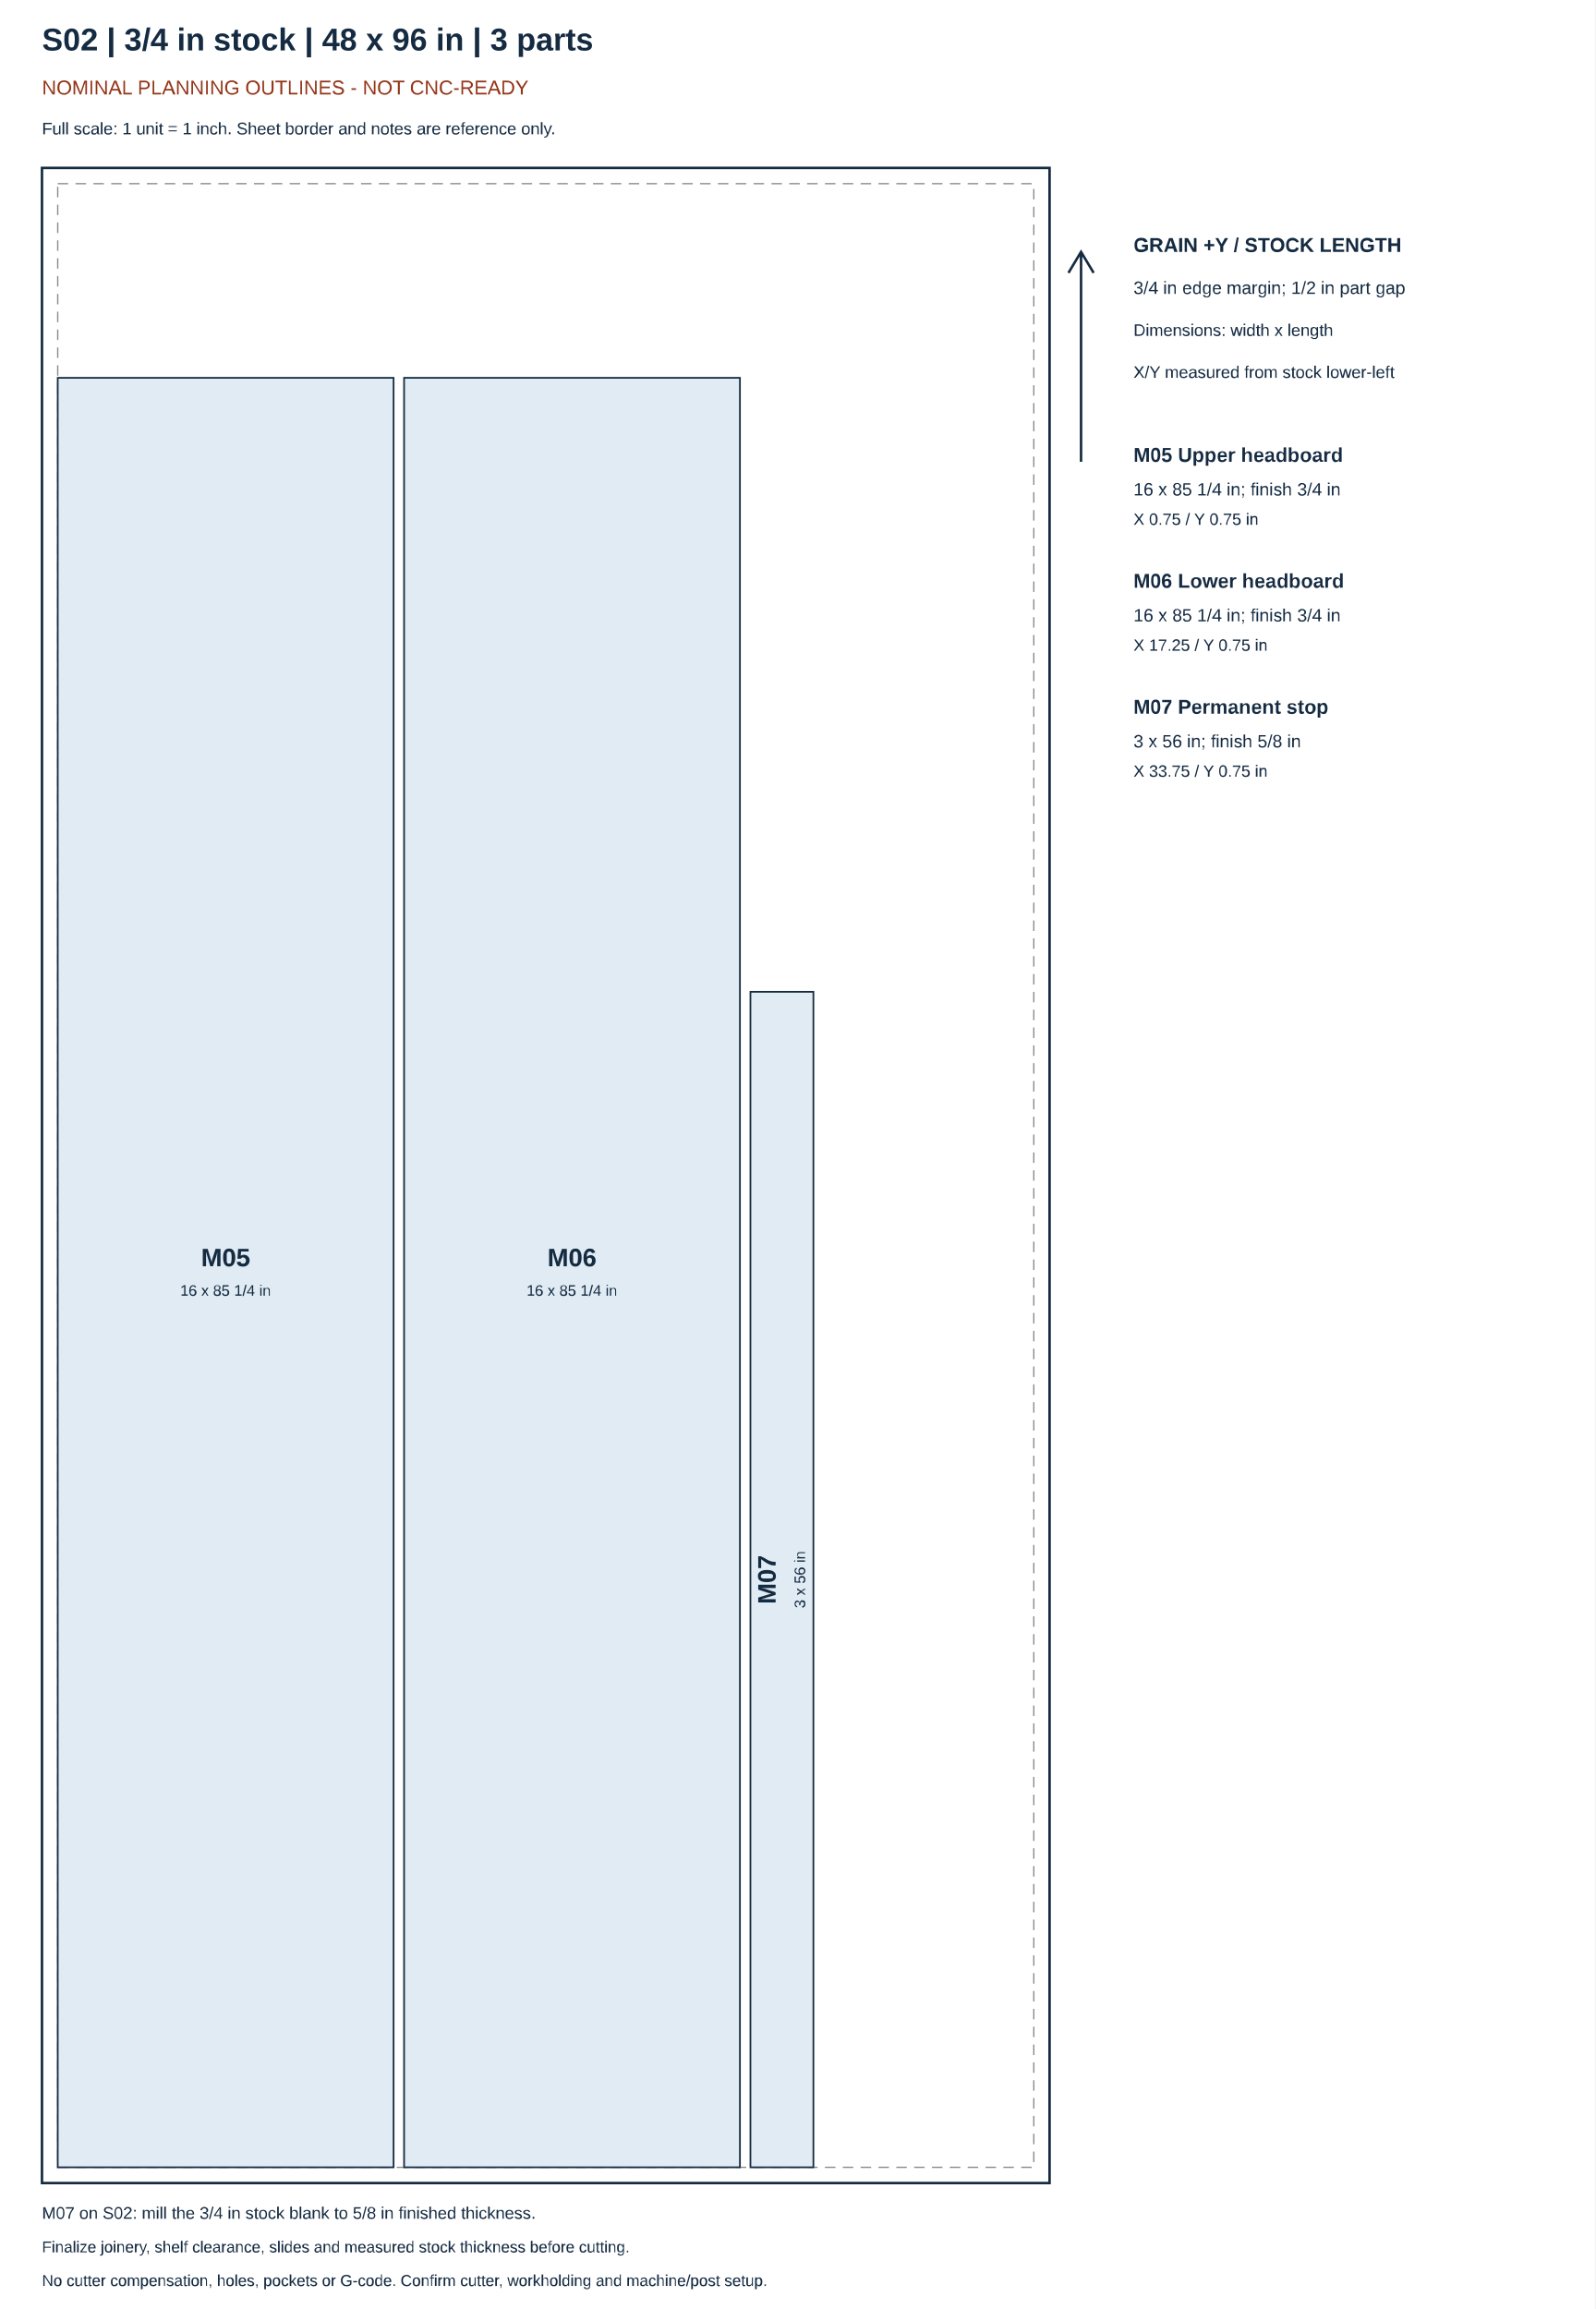
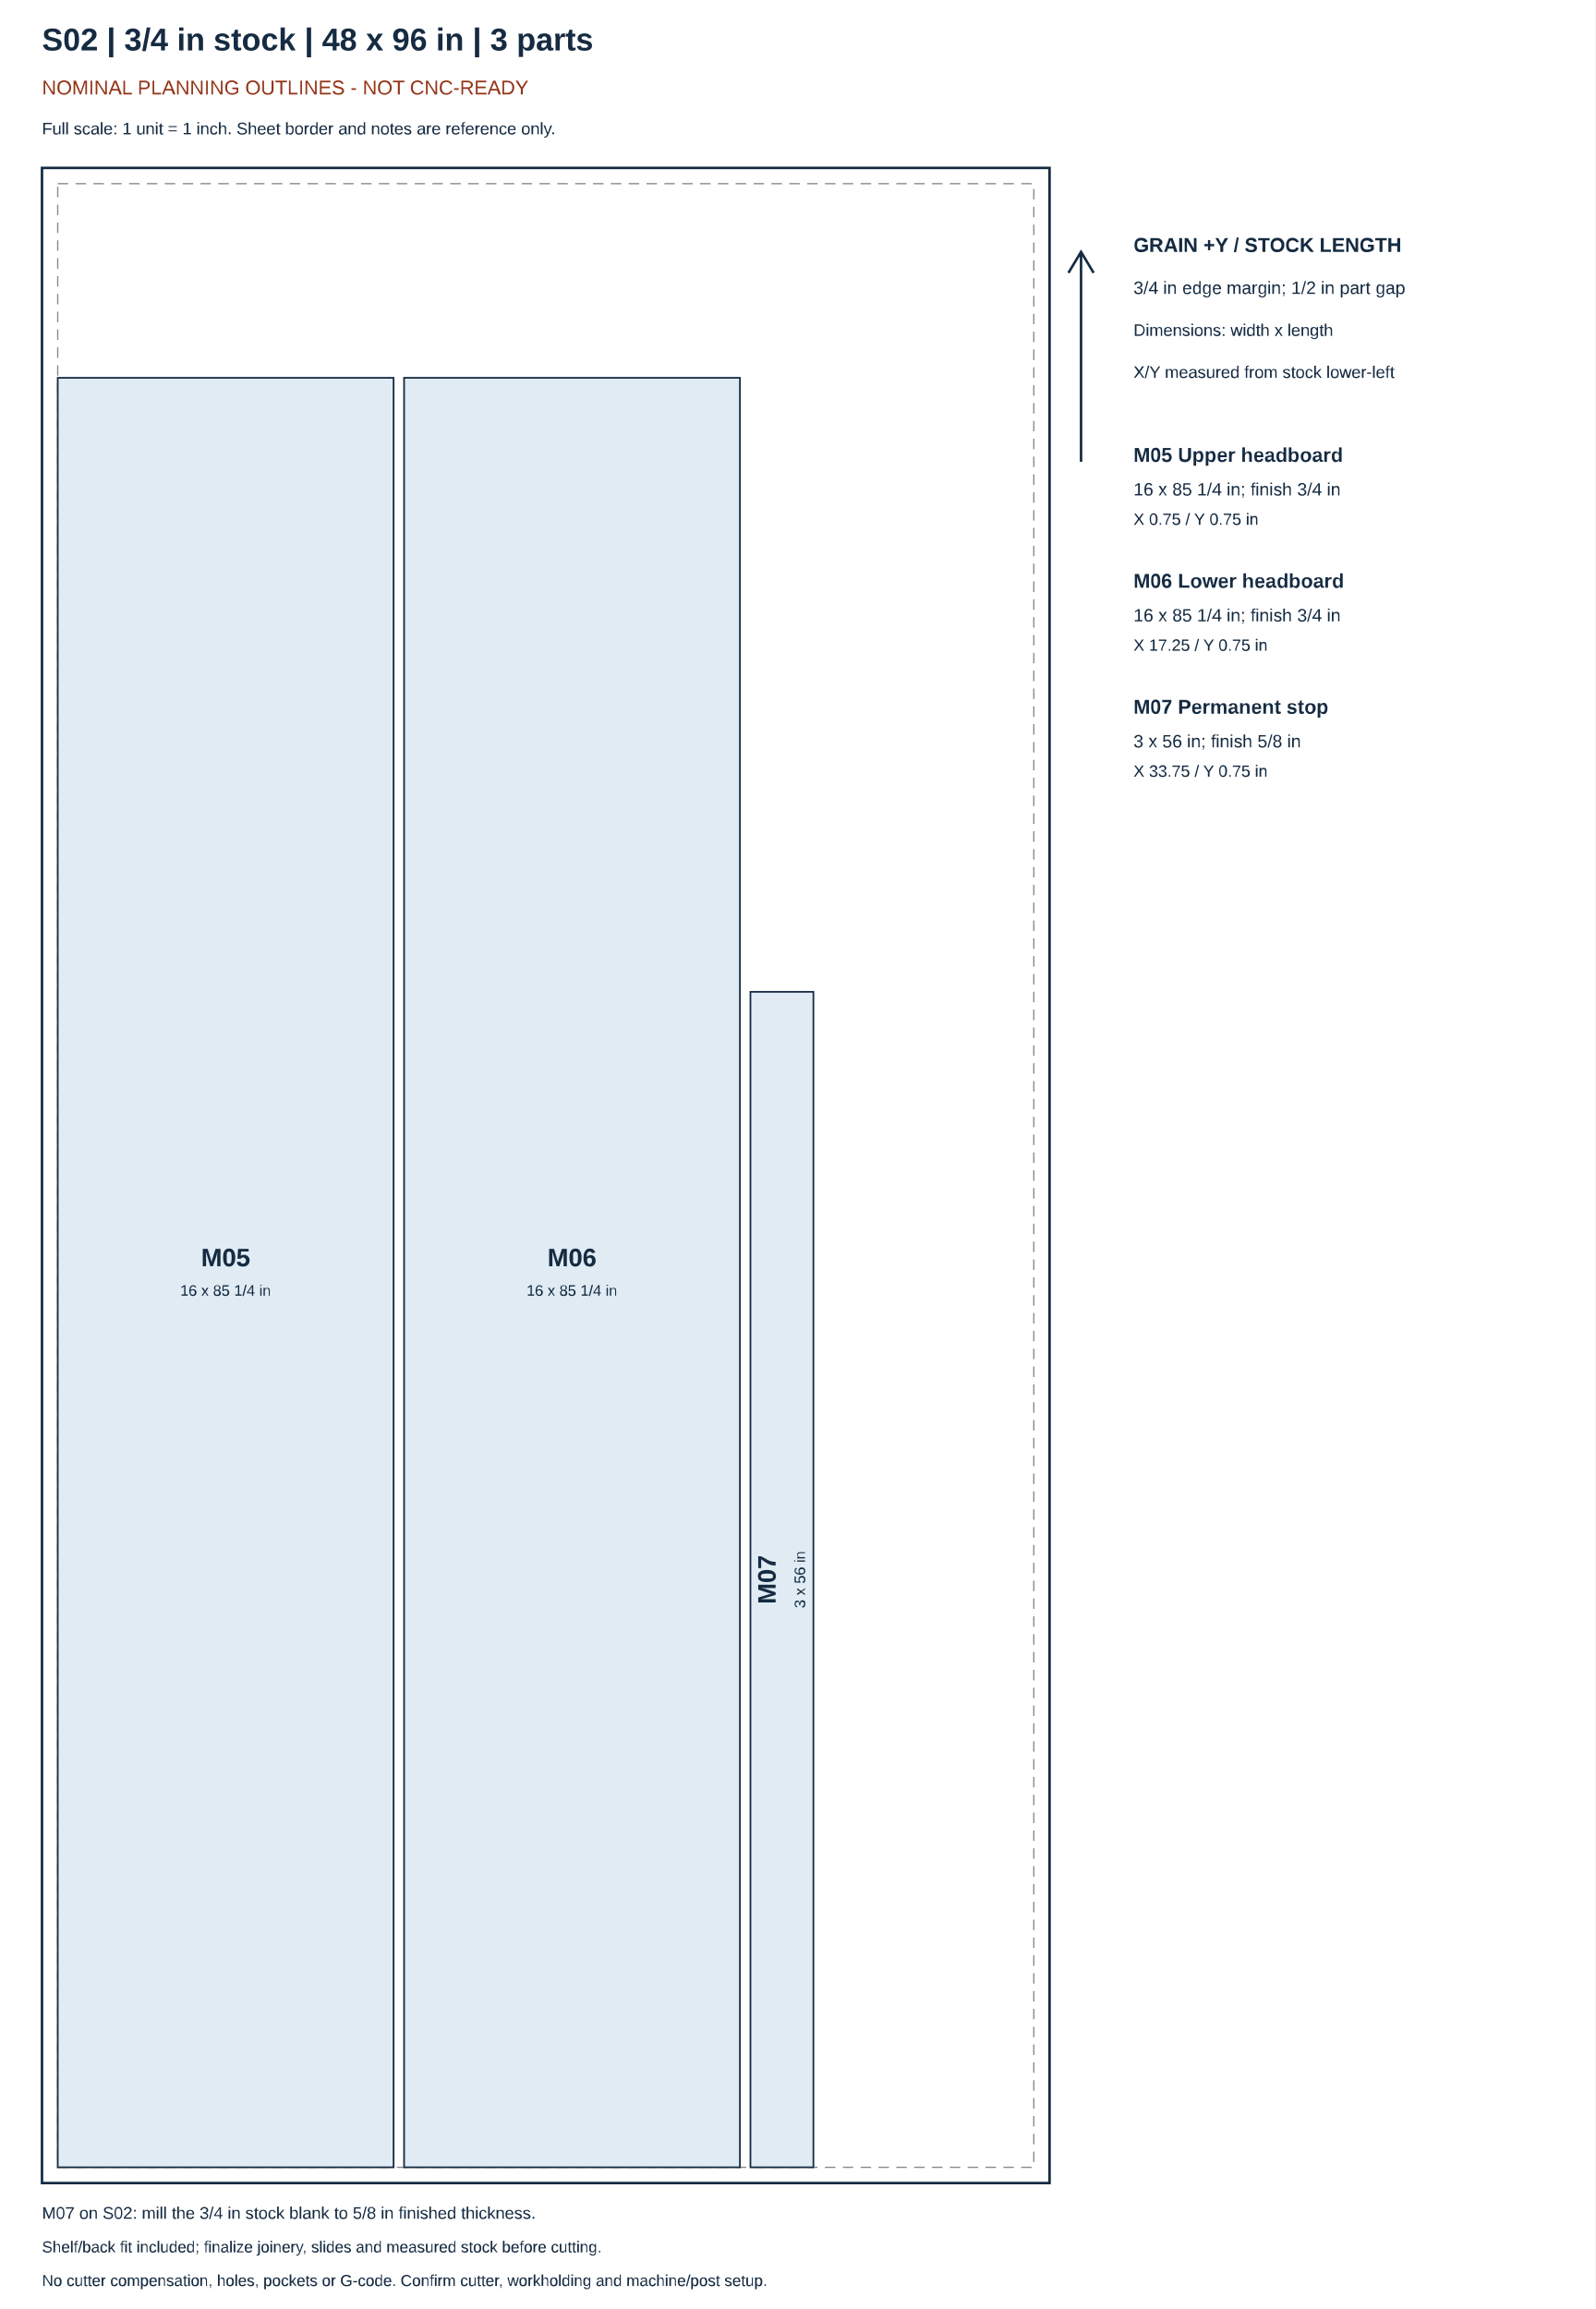
<svg xmlns="http://www.w3.org/2000/svg" width="76in" height="110in" viewBox="-2 -8 76 110">
  <rect x="-2" y="-8" width="100%" height="100%" fill="white" />
  <g font-family="Arial, sans-serif" fill="#152b42">
    <text x="0" y="-5.6" font-size="1.5" font-weight="bold">S02 | 3/4 in stock | 48 x 96 in | 3 parts</text>
    <text x="0" y="-3.5" font-size="0.95" fill="#943518">NOMINAL PLANNING OUTLINES - NOT CNC-READY</text>
    <text x="0" y="-1.6" font-size="0.8">Full scale: 1 unit = 1 inch. Sheet border and notes are reference only.</text>
    <g id="STOCK_REFERENCE">
      <rect x="0" y="0" width="48" height="96" fill="none" stroke="#152b42" stroke-width="0.12" />
    </g>
    <g id="MARGIN_REFERENCE">
      <rect x="0.75" y="0.75" width="46.5" height="94.5" fill="none" stroke="#888" stroke-width="0.06" stroke-dasharray="0.5 0.35" />
    </g>
    <g id="PART_OUTLINES" stroke="#152b42" stroke-width="0.08">
      <rect id="M05" x="0.75" y="10" width="16.0" height="85.25" fill="#e0ebf3" />
      <rect id="M06" x="17.25" y="10" width="16.0" height="85.25" fill="#e0ebf3" />
      <rect id="M07" x="33.75" y="39.25" width="3.0" height="56.0" fill="#e0ebf3" />
    </g>
    <g id="LABELS" text-anchor="middle">
      <g>
        <text x="8.75" y="52.325" font-size="1.2" font-weight="bold">M05</text>
        <text x="8.75" y="53.725" font-size="0.72">16 x 85 1/4 in</text>
      </g>
      <g>
        <text x="25.25" y="52.325" font-size="1.2" font-weight="bold">M06</text>
        <text x="25.25" y="53.725" font-size="0.72">16 x 85 1/4 in</text>
      </g>
      <g transform="rotate(-90 35.25 67.25)">
        <text x="35.25" y="66.95" font-size="1.2" font-weight="bold">M07</text>
        <text x="35.25" y="68.35" font-size="0.72">3 x 56 in</text>
      </g>
    </g>
    <g id="GRAIN_REFERENCE" stroke="#152b42" stroke-width="0.12" fill="none">
      <path d="M 49.5 14 V 4 M 48.9 5 L 49.5 4 L 50.1 5" />
    </g>
    <text x="52" y="4" font-size="0.95" font-weight="bold">GRAIN +Y / STOCK LENGTH</text>
    <text x="52" y="6" font-size="0.85">3/4 in edge margin; 1/2 in part gap</text>
    <text x="52" y="8" font-size="0.8">Dimensions: width x length</text>
    <text x="52" y="10" font-size="0.8">X/Y measured from stock lower-left</text>
    <text x="52" y="14" font-size="0.95" font-weight="bold">M05  Upper headboard</text>
    <text x="52" y="15.6" font-size="0.85">16 x 85 1/4 in; finish 3/4 in</text>
    <text x="52" y="17" font-size="0.78">X 0.75 / Y 0.75 in</text>
    <text x="52" y="20" font-size="0.95" font-weight="bold">M06  Lower headboard</text>
    <text x="52" y="21.6" font-size="0.85">16 x 85 1/4 in; finish 3/4 in</text>
    <text x="52" y="23" font-size="0.78">X 17.25 / Y 0.75 in</text>
    <text x="52" y="26" font-size="0.95" font-weight="bold">M07  Permanent stop</text>
    <text x="52" y="27.6" font-size="0.85">3 x 56 in; finish 5/8 in</text>
    <text x="52" y="29" font-size="0.78">X 33.75 / Y 0.75 in</text>
    <text x="0" y="97.7" font-size="0.8">M07 on S02: mill the 3/4 in stock blank to 5/8 in finished thickness.</text>
-     <text x="0" y="99.3" font-size="0.75">Finalize joinery, shelf clearance, slides and measured stock thickness before cutting.</text>
+     <text x="0" y="99.3" font-size="0.75">Shelf/back fit included; finalize joinery, slides and measured stock before cutting.</text>
    <text x="0" y="100.9" font-size="0.75">No cutter compensation, holes, pockets or G-code. Confirm cutter, workholding and machine/post setup.</text>
  </g>
</svg>
